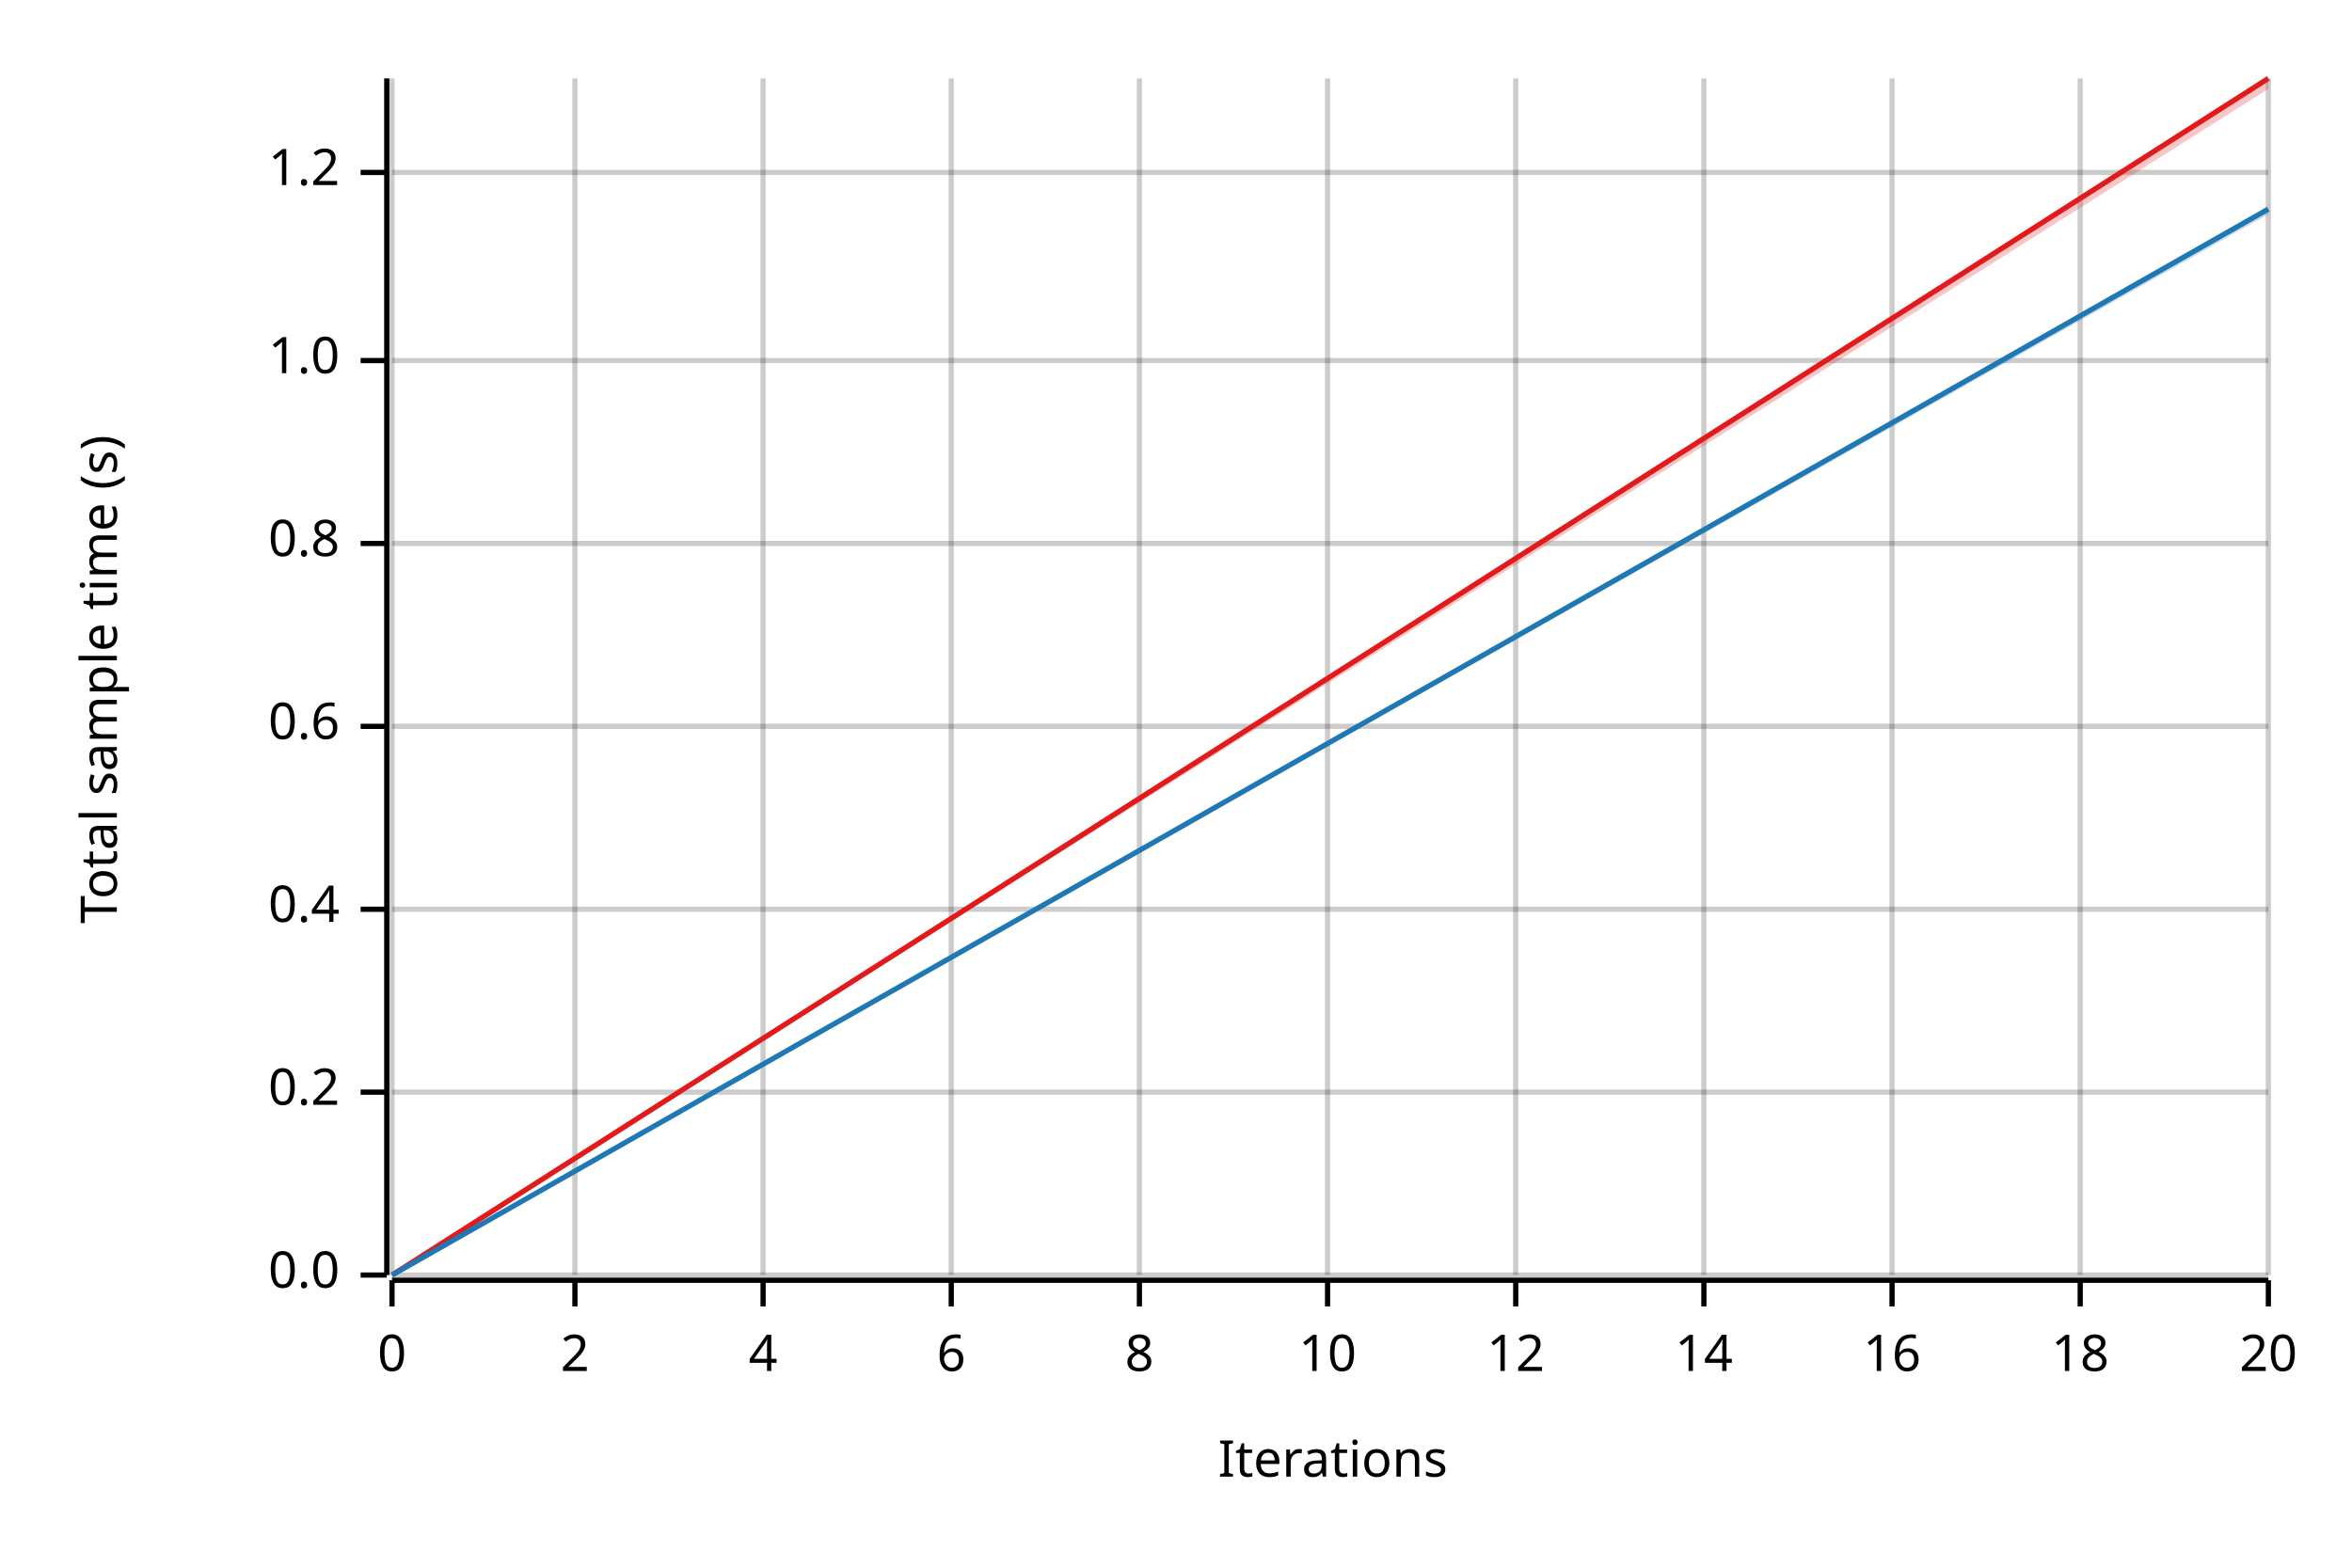
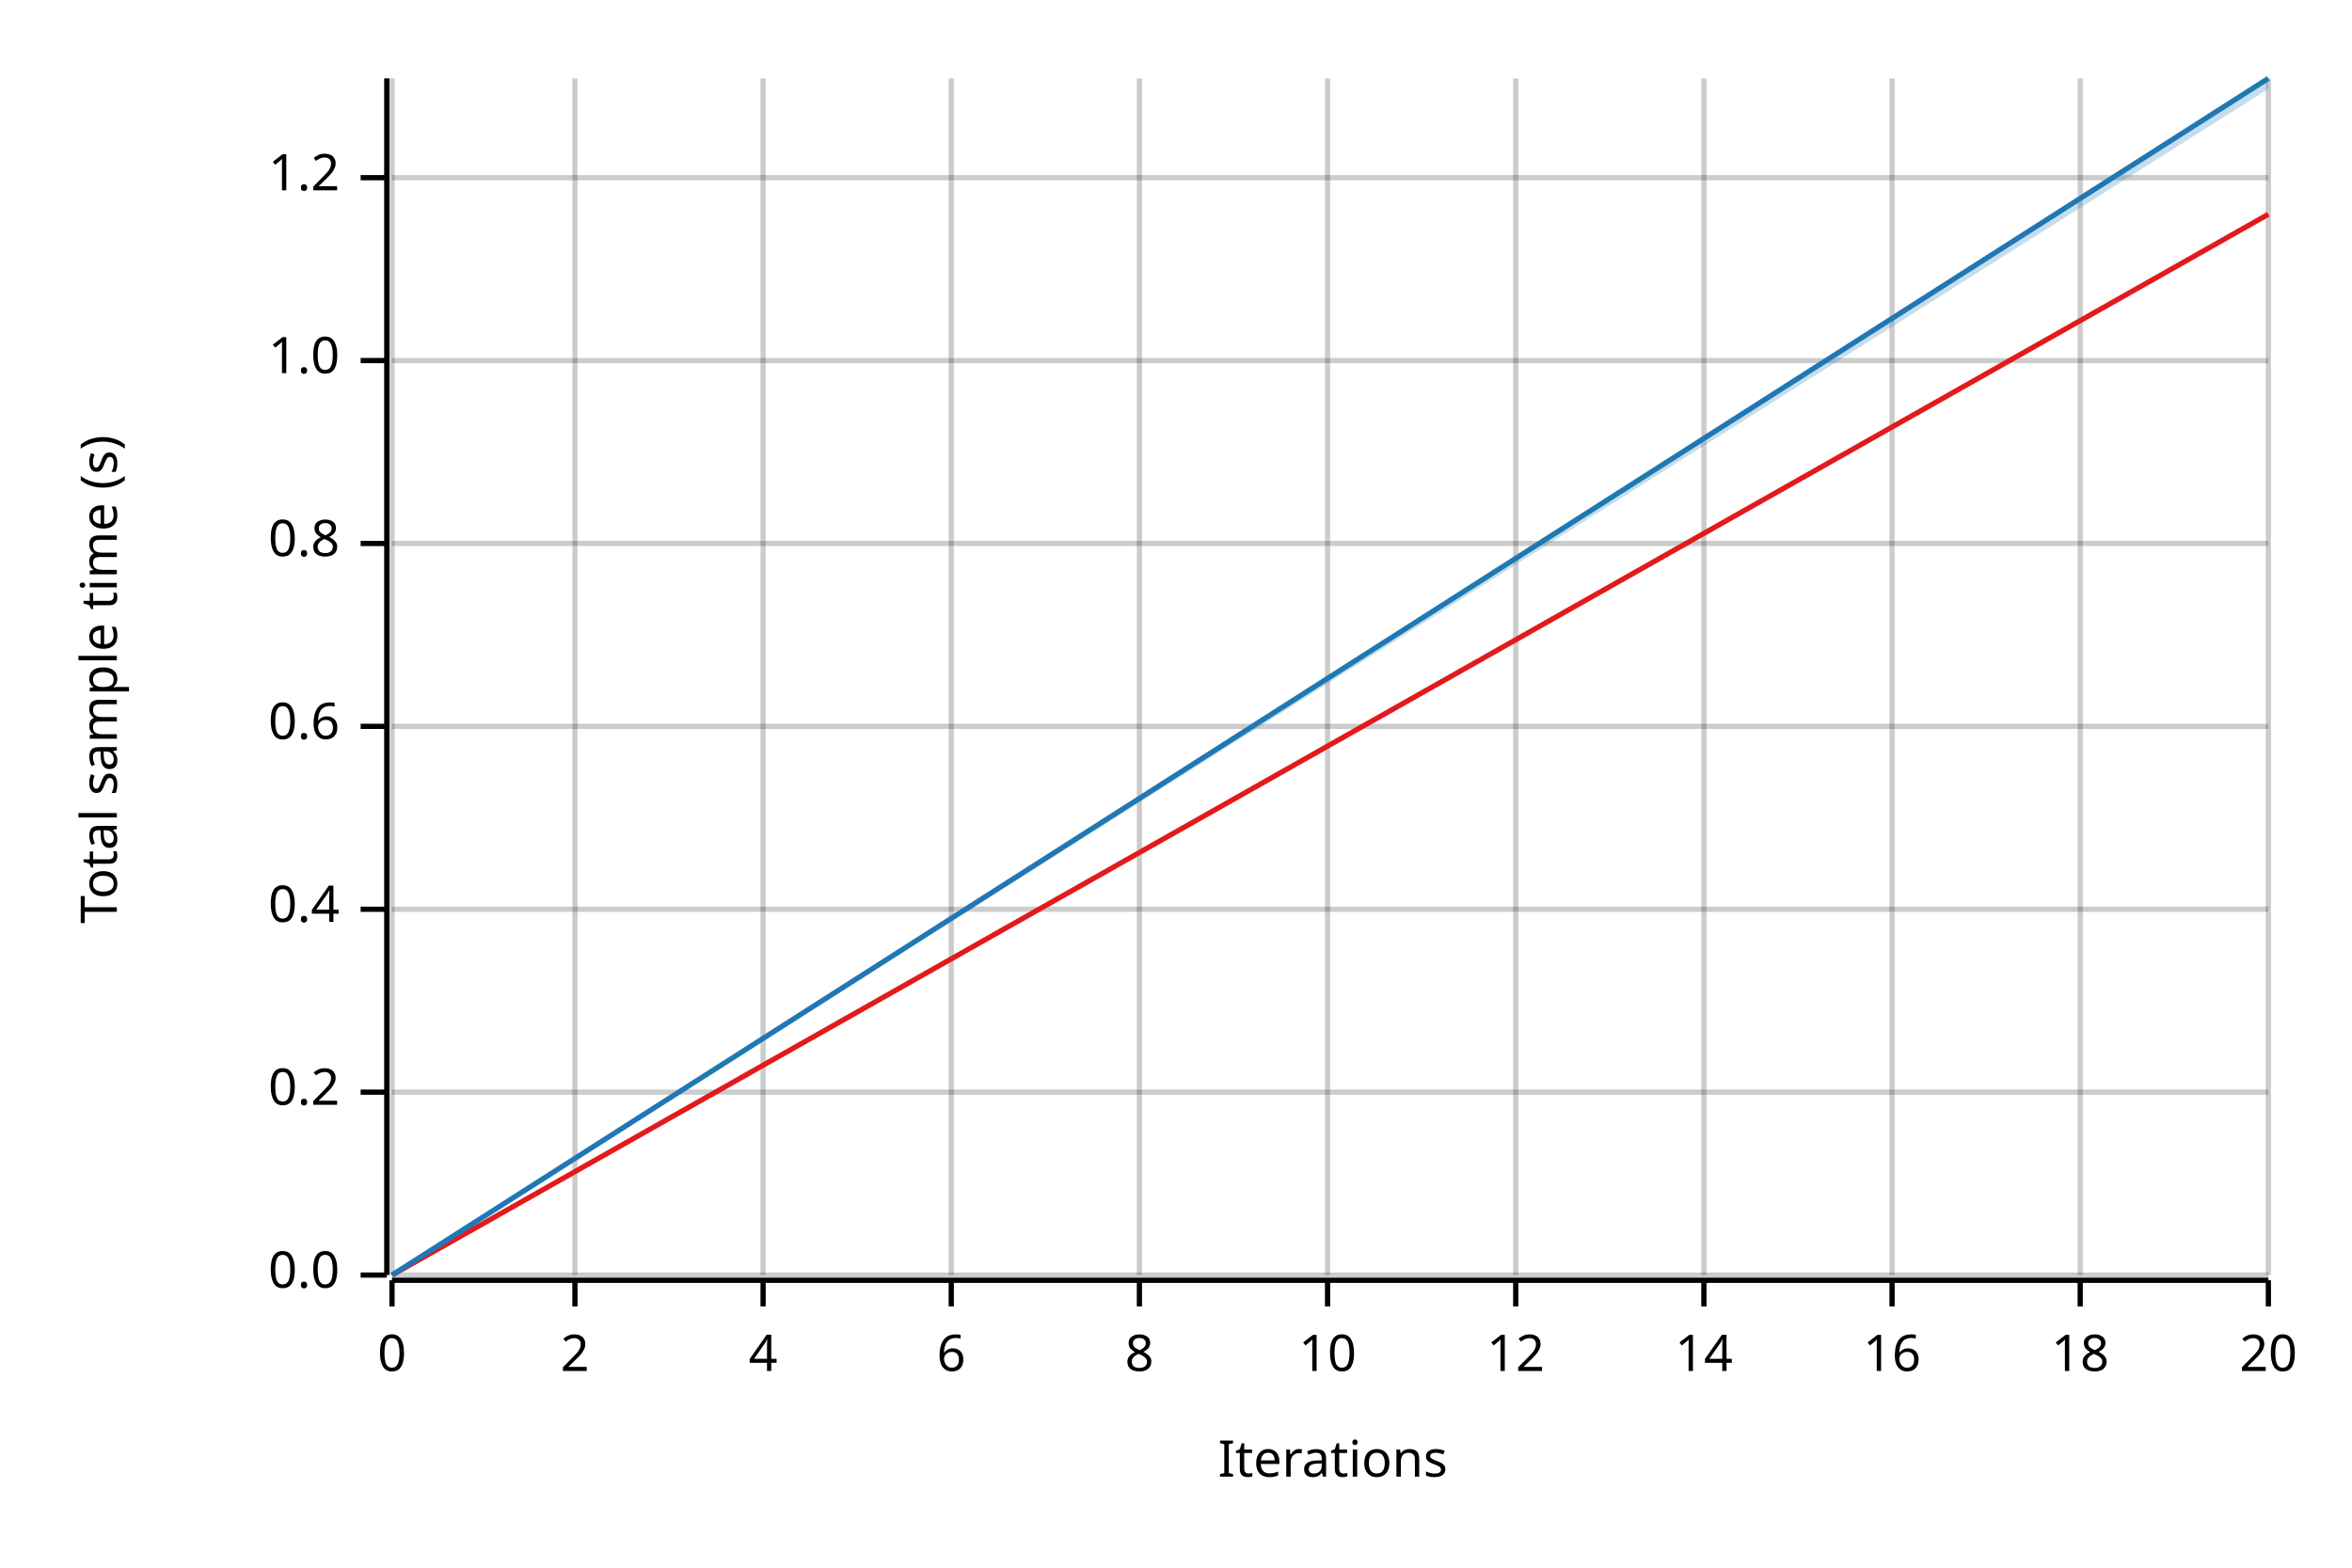
<svg xmlns="http://www.w3.org/2000/svg" width="450" height="300" viewBox="0 0 450 300">
  <text x="15" y="130" dy="0.76em" text-anchor="middle" font-family="sans-serif" font-size="9.677" opacity="1" fill="#000000" transform="rotate(270, 15, 130)">
Total sample time (s)
</text>
  <text x="255" y="285" dy="-0.5ex" text-anchor="middle" font-family="sans-serif" font-size="9.677" opacity="1" fill="#000000">
Iterations
</text>
  <line opacity="0.2" stroke="#000000" stroke-width="1" x1="75" y1="244" x2="75" y2="15" />
  <line opacity="0.2" stroke="#000000" stroke-width="1" x1="110" y1="244" x2="110" y2="15" />
  <line opacity="0.2" stroke="#000000" stroke-width="1" x1="146" y1="244" x2="146" y2="15" />
  <line opacity="0.2" stroke="#000000" stroke-width="1" x1="182" y1="244" x2="182" y2="15" />
  <line opacity="0.2" stroke="#000000" stroke-width="1" x1="218" y1="244" x2="218" y2="15" />
  <line opacity="0.2" stroke="#000000" stroke-width="1" x1="254" y1="244" x2="254" y2="15" />
  <line opacity="0.2" stroke="#000000" stroke-width="1" x1="290" y1="244" x2="290" y2="15" />
  <line opacity="0.2" stroke="#000000" stroke-width="1" x1="326" y1="244" x2="326" y2="15" />
  <line opacity="0.2" stroke="#000000" stroke-width="1" x1="362" y1="244" x2="362" y2="15" />
  <line opacity="0.2" stroke="#000000" stroke-width="1" x1="398" y1="244" x2="398" y2="15" />
  <line opacity="0.2" stroke="#000000" stroke-width="1" x1="434" y1="244" x2="434" y2="15" />
  <line opacity="0.2" stroke="#000000" stroke-width="1" x1="75" y1="244" x2="434" y2="244" />
  <line opacity="0.2" stroke="#000000" stroke-width="1" x1="75" y1="209" x2="434" y2="209" />
  <line opacity="0.2" stroke="#000000" stroke-width="1" x1="75" y1="174" x2="434" y2="174" />
  <line opacity="0.2" stroke="#000000" stroke-width="1" x1="75" y1="139" x2="434" y2="139" />
  <line opacity="0.2" stroke="#000000" stroke-width="1" x1="75" y1="104" x2="434" y2="104" />
  <line opacity="0.2" stroke="#000000" stroke-width="1" x1="75" y1="69" x2="434" y2="69" />
-   <line opacity="0.2" stroke="#000000" stroke-width="1" x1="75" y1="33" x2="434" y2="33" />
+   <line opacity="0.2" stroke="#000000" stroke-width="1" x1="75" y1="34" x2="434" y2="34" />
  <polyline fill="none" opacity="1" stroke="#000000" stroke-width="1" points="74,15 74,244 " />
  <text x="65" y="244" dy="0.5ex" text-anchor="end" font-family="sans-serif" font-size="9.677" opacity="1" fill="#000000">
0.0
</text>
  <polyline fill="none" opacity="1" stroke="#000000" stroke-width="1" points="69,244 74,244 " />
  <text x="65" y="209" dy="0.5ex" text-anchor="end" font-family="sans-serif" font-size="9.677" opacity="1" fill="#000000">
0.2
</text>
  <polyline fill="none" opacity="1" stroke="#000000" stroke-width="1" points="69,209 74,209 " />
  <text x="65" y="174" dy="0.5ex" text-anchor="end" font-family="sans-serif" font-size="9.677" opacity="1" fill="#000000">
0.4
</text>
  <polyline fill="none" opacity="1" stroke="#000000" stroke-width="1" points="69,174 74,174 " />
  <text x="65" y="139" dy="0.5ex" text-anchor="end" font-family="sans-serif" font-size="9.677" opacity="1" fill="#000000">
0.6
</text>
  <polyline fill="none" opacity="1" stroke="#000000" stroke-width="1" points="69,139 74,139 " />
  <text x="65" y="104" dy="0.5ex" text-anchor="end" font-family="sans-serif" font-size="9.677" opacity="1" fill="#000000">
0.8
</text>
  <polyline fill="none" opacity="1" stroke="#000000" stroke-width="1" points="69,104 74,104 " />
  <text x="65" y="69" dy="0.5ex" text-anchor="end" font-family="sans-serif" font-size="9.677" opacity="1" fill="#000000">
1.0
</text>
  <polyline fill="none" opacity="1" stroke="#000000" stroke-width="1" points="69,69 74,69 " />
-   <text x="65" y="33" dy="0.5ex" text-anchor="end" font-family="sans-serif" font-size="9.677" opacity="1" fill="#000000">
+   <text x="65" y="34" dy="0.5ex" text-anchor="end" font-family="sans-serif" font-size="9.677" opacity="1" fill="#000000">
1.2
</text>
-   <polyline fill="none" opacity="1" stroke="#000000" stroke-width="1" points="69,33 74,33 " />
+   <polyline fill="none" opacity="1" stroke="#000000" stroke-width="1" points="69,34 74,34 " />
  <polyline fill="none" opacity="1" stroke="#000000" stroke-width="1" points="75,245 434,245 " />
  <text x="75" y="255" dy="0.76em" text-anchor="middle" font-family="sans-serif" font-size="9.677" opacity="1" fill="#000000">
0
</text>
  <polyline fill="none" opacity="1" stroke="#000000" stroke-width="1" points="75,245 75,250 " />
  <text x="110" y="255" dy="0.76em" text-anchor="middle" font-family="sans-serif" font-size="9.677" opacity="1" fill="#000000">
2
</text>
  <polyline fill="none" opacity="1" stroke="#000000" stroke-width="1" points="110,245 110,250 " />
  <text x="146" y="255" dy="0.76em" text-anchor="middle" font-family="sans-serif" font-size="9.677" opacity="1" fill="#000000">
4
</text>
  <polyline fill="none" opacity="1" stroke="#000000" stroke-width="1" points="146,245 146,250 " />
  <text x="182" y="255" dy="0.76em" text-anchor="middle" font-family="sans-serif" font-size="9.677" opacity="1" fill="#000000">
6
</text>
  <polyline fill="none" opacity="1" stroke="#000000" stroke-width="1" points="182,245 182,250 " />
  <text x="218" y="255" dy="0.76em" text-anchor="middle" font-family="sans-serif" font-size="9.677" opacity="1" fill="#000000">
8
</text>
  <polyline fill="none" opacity="1" stroke="#000000" stroke-width="1" points="218,245 218,250 " />
  <text x="254" y="255" dy="0.76em" text-anchor="middle" font-family="sans-serif" font-size="9.677" opacity="1" fill="#000000">
10
</text>
  <polyline fill="none" opacity="1" stroke="#000000" stroke-width="1" points="254,245 254,250 " />
  <text x="290" y="255" dy="0.76em" text-anchor="middle" font-family="sans-serif" font-size="9.677" opacity="1" fill="#000000">
12
</text>
  <polyline fill="none" opacity="1" stroke="#000000" stroke-width="1" points="290,245 290,250 " />
  <text x="326" y="255" dy="0.76em" text-anchor="middle" font-family="sans-serif" font-size="9.677" opacity="1" fill="#000000">
14
</text>
  <polyline fill="none" opacity="1" stroke="#000000" stroke-width="1" points="326,245 326,250 " />
  <text x="362" y="255" dy="0.76em" text-anchor="middle" font-family="sans-serif" font-size="9.677" opacity="1" fill="#000000">
16
</text>
  <polyline fill="none" opacity="1" stroke="#000000" stroke-width="1" points="362,245 362,250 " />
  <text x="398" y="255" dy="0.76em" text-anchor="middle" font-family="sans-serif" font-size="9.677" opacity="1" fill="#000000">
18
</text>
  <polyline fill="none" opacity="1" stroke="#000000" stroke-width="1" points="398,245 398,250 " />
  <text x="434" y="255" dy="0.76em" text-anchor="middle" font-family="sans-serif" font-size="9.677" opacity="1" fill="#000000">
20
</text>
  <polyline fill="none" opacity="1" stroke="#000000" stroke-width="1" points="434,245 434,250 " />
-   <polyline fill="none" opacity="1" stroke="#E31A1C" stroke-width="1" points="75,244 434,15 " />
-   <polygon opacity="0.25" fill="#E31A1C" points="75,244 434,17 434,15 " />
-   <polyline fill="none" opacity="1" stroke="#1F78B4" stroke-width="1" points="75,244 434,40 " />
-   <polygon opacity="0.25" fill="#1F78B4" points="75,244 434,41 434,40 " />
+   <polyline fill="none" opacity="1" stroke="#E31A1C" stroke-width="1" points="75,244 434,41 " />
+   <polygon opacity="0.25" fill="#E31A1C" points="75,244 434,41 434,41 " />
+   <polyline fill="none" opacity="1" stroke="#1F78B4" stroke-width="1" points="75,244 434,15 " />
+   <polygon opacity="0.25" fill="#1F78B4" points="75,244 434,17 434,15 " />
</svg>
